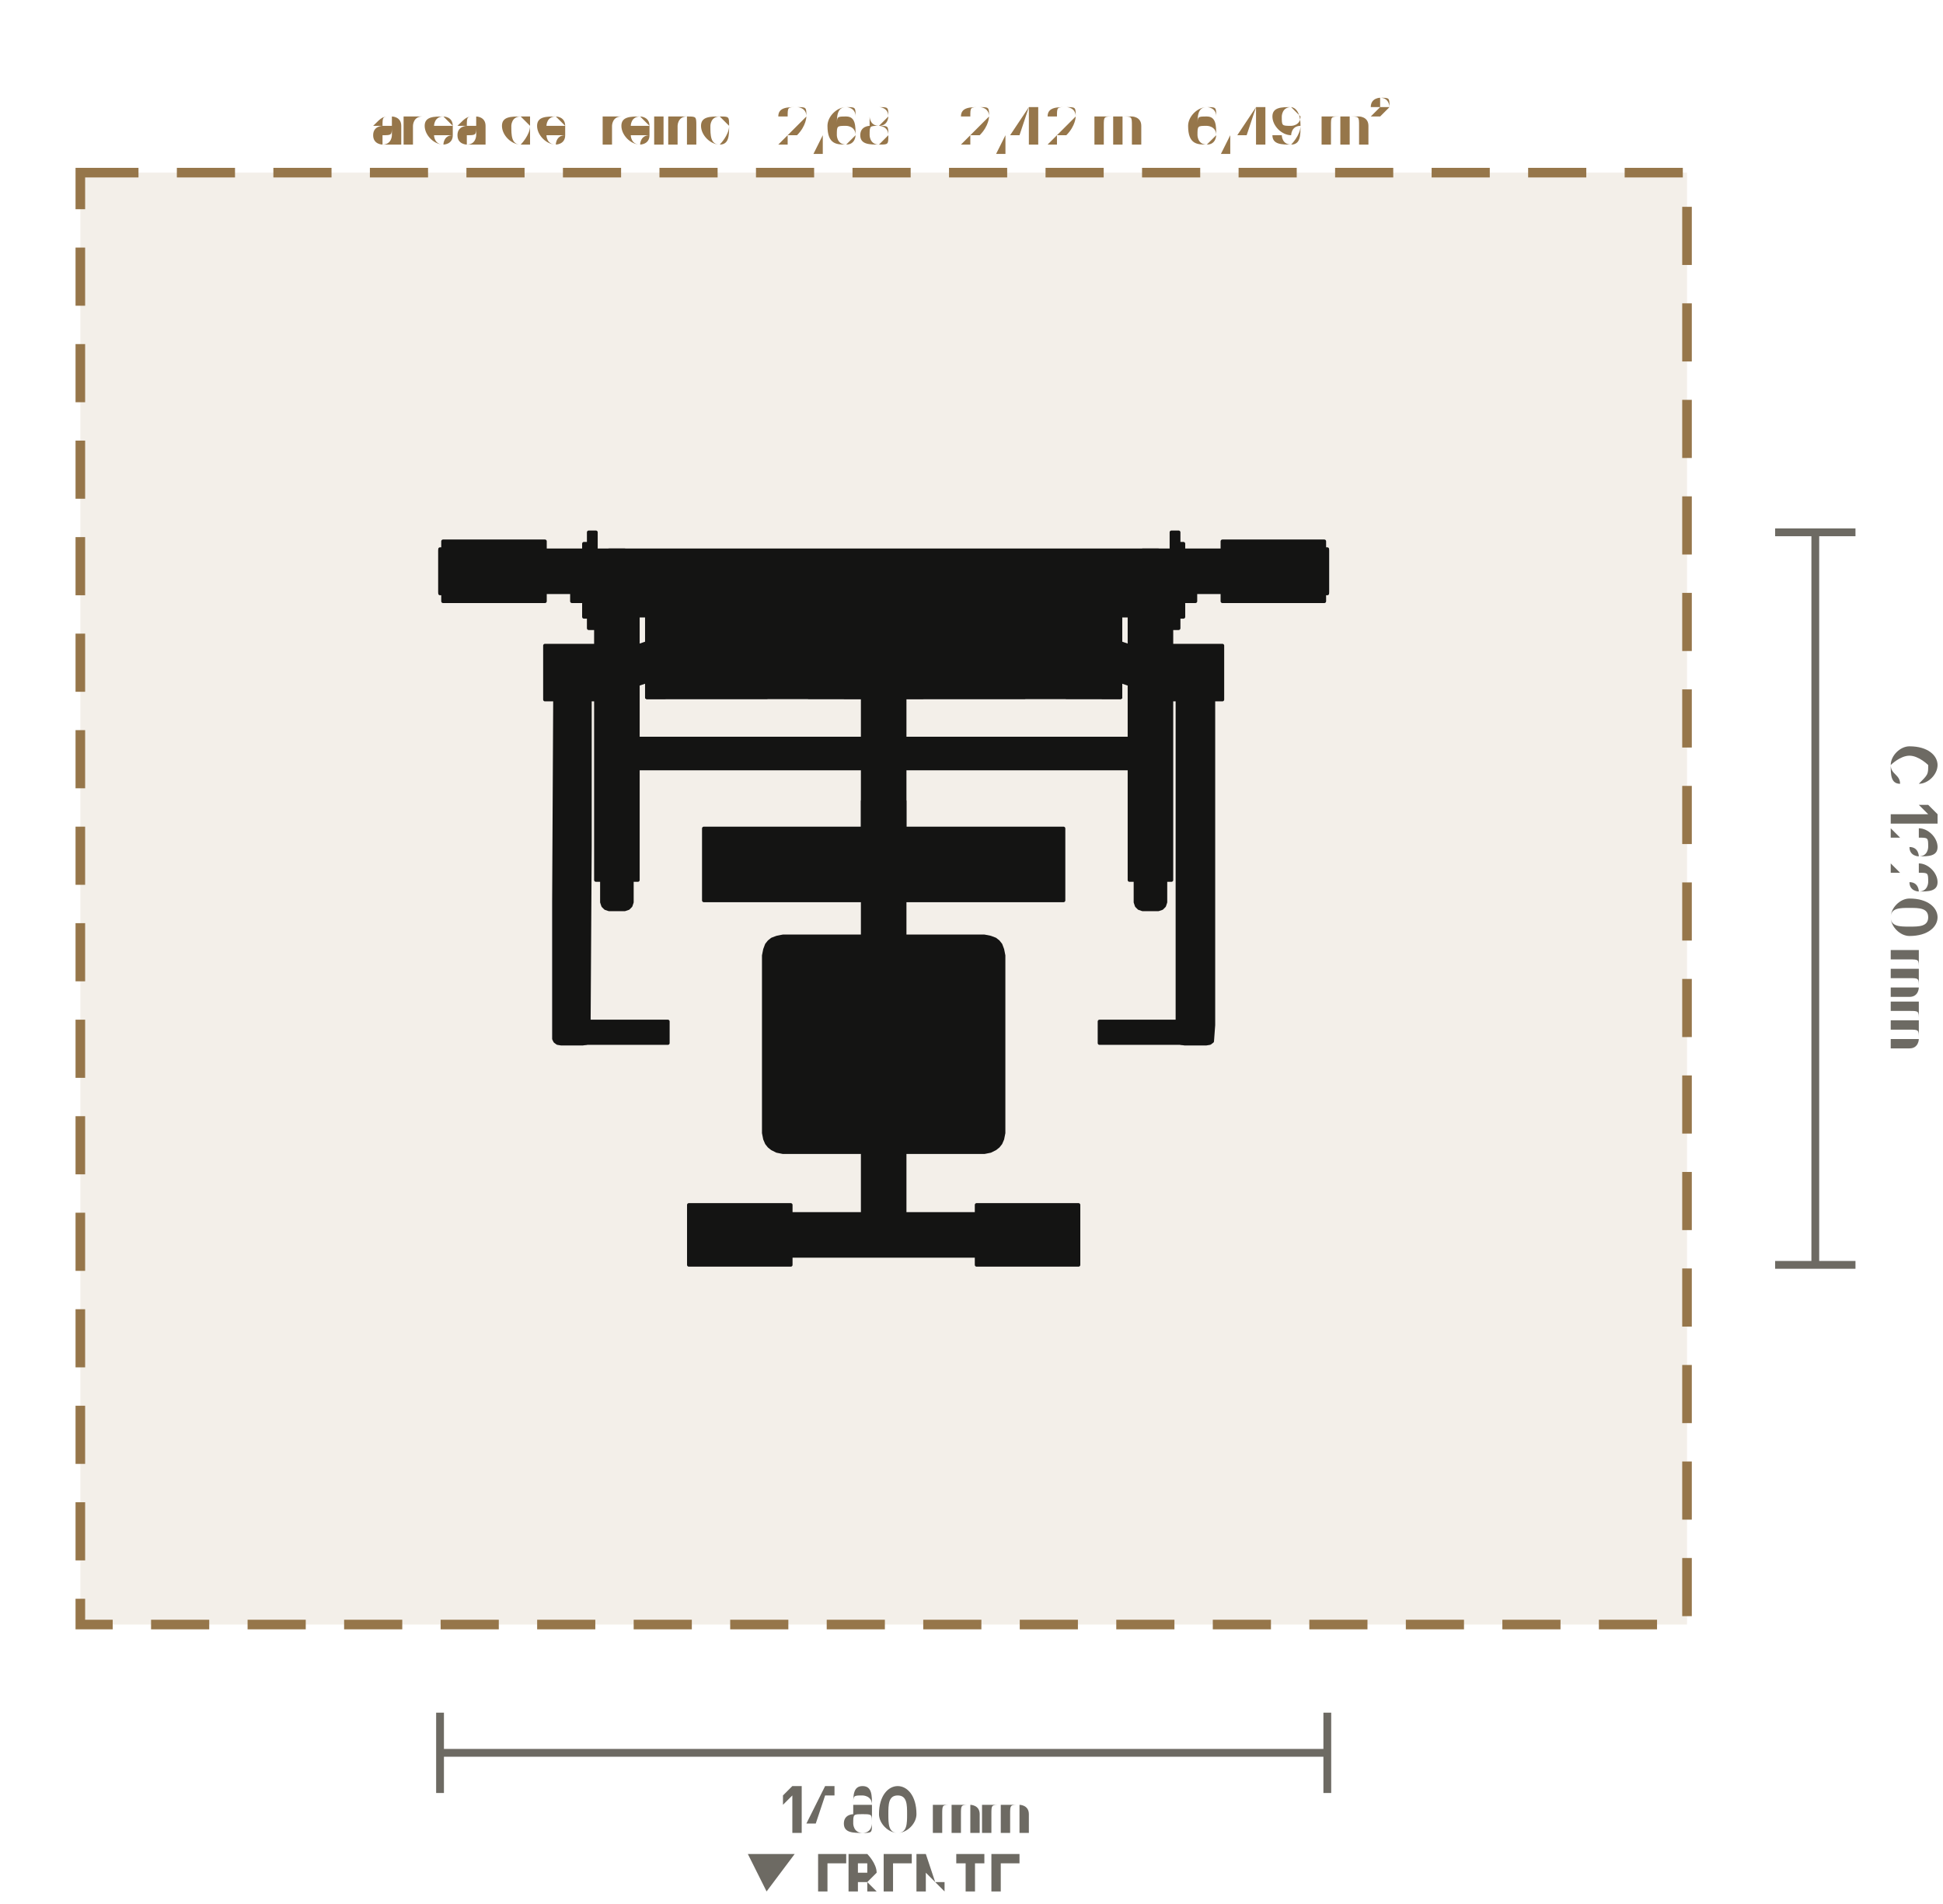
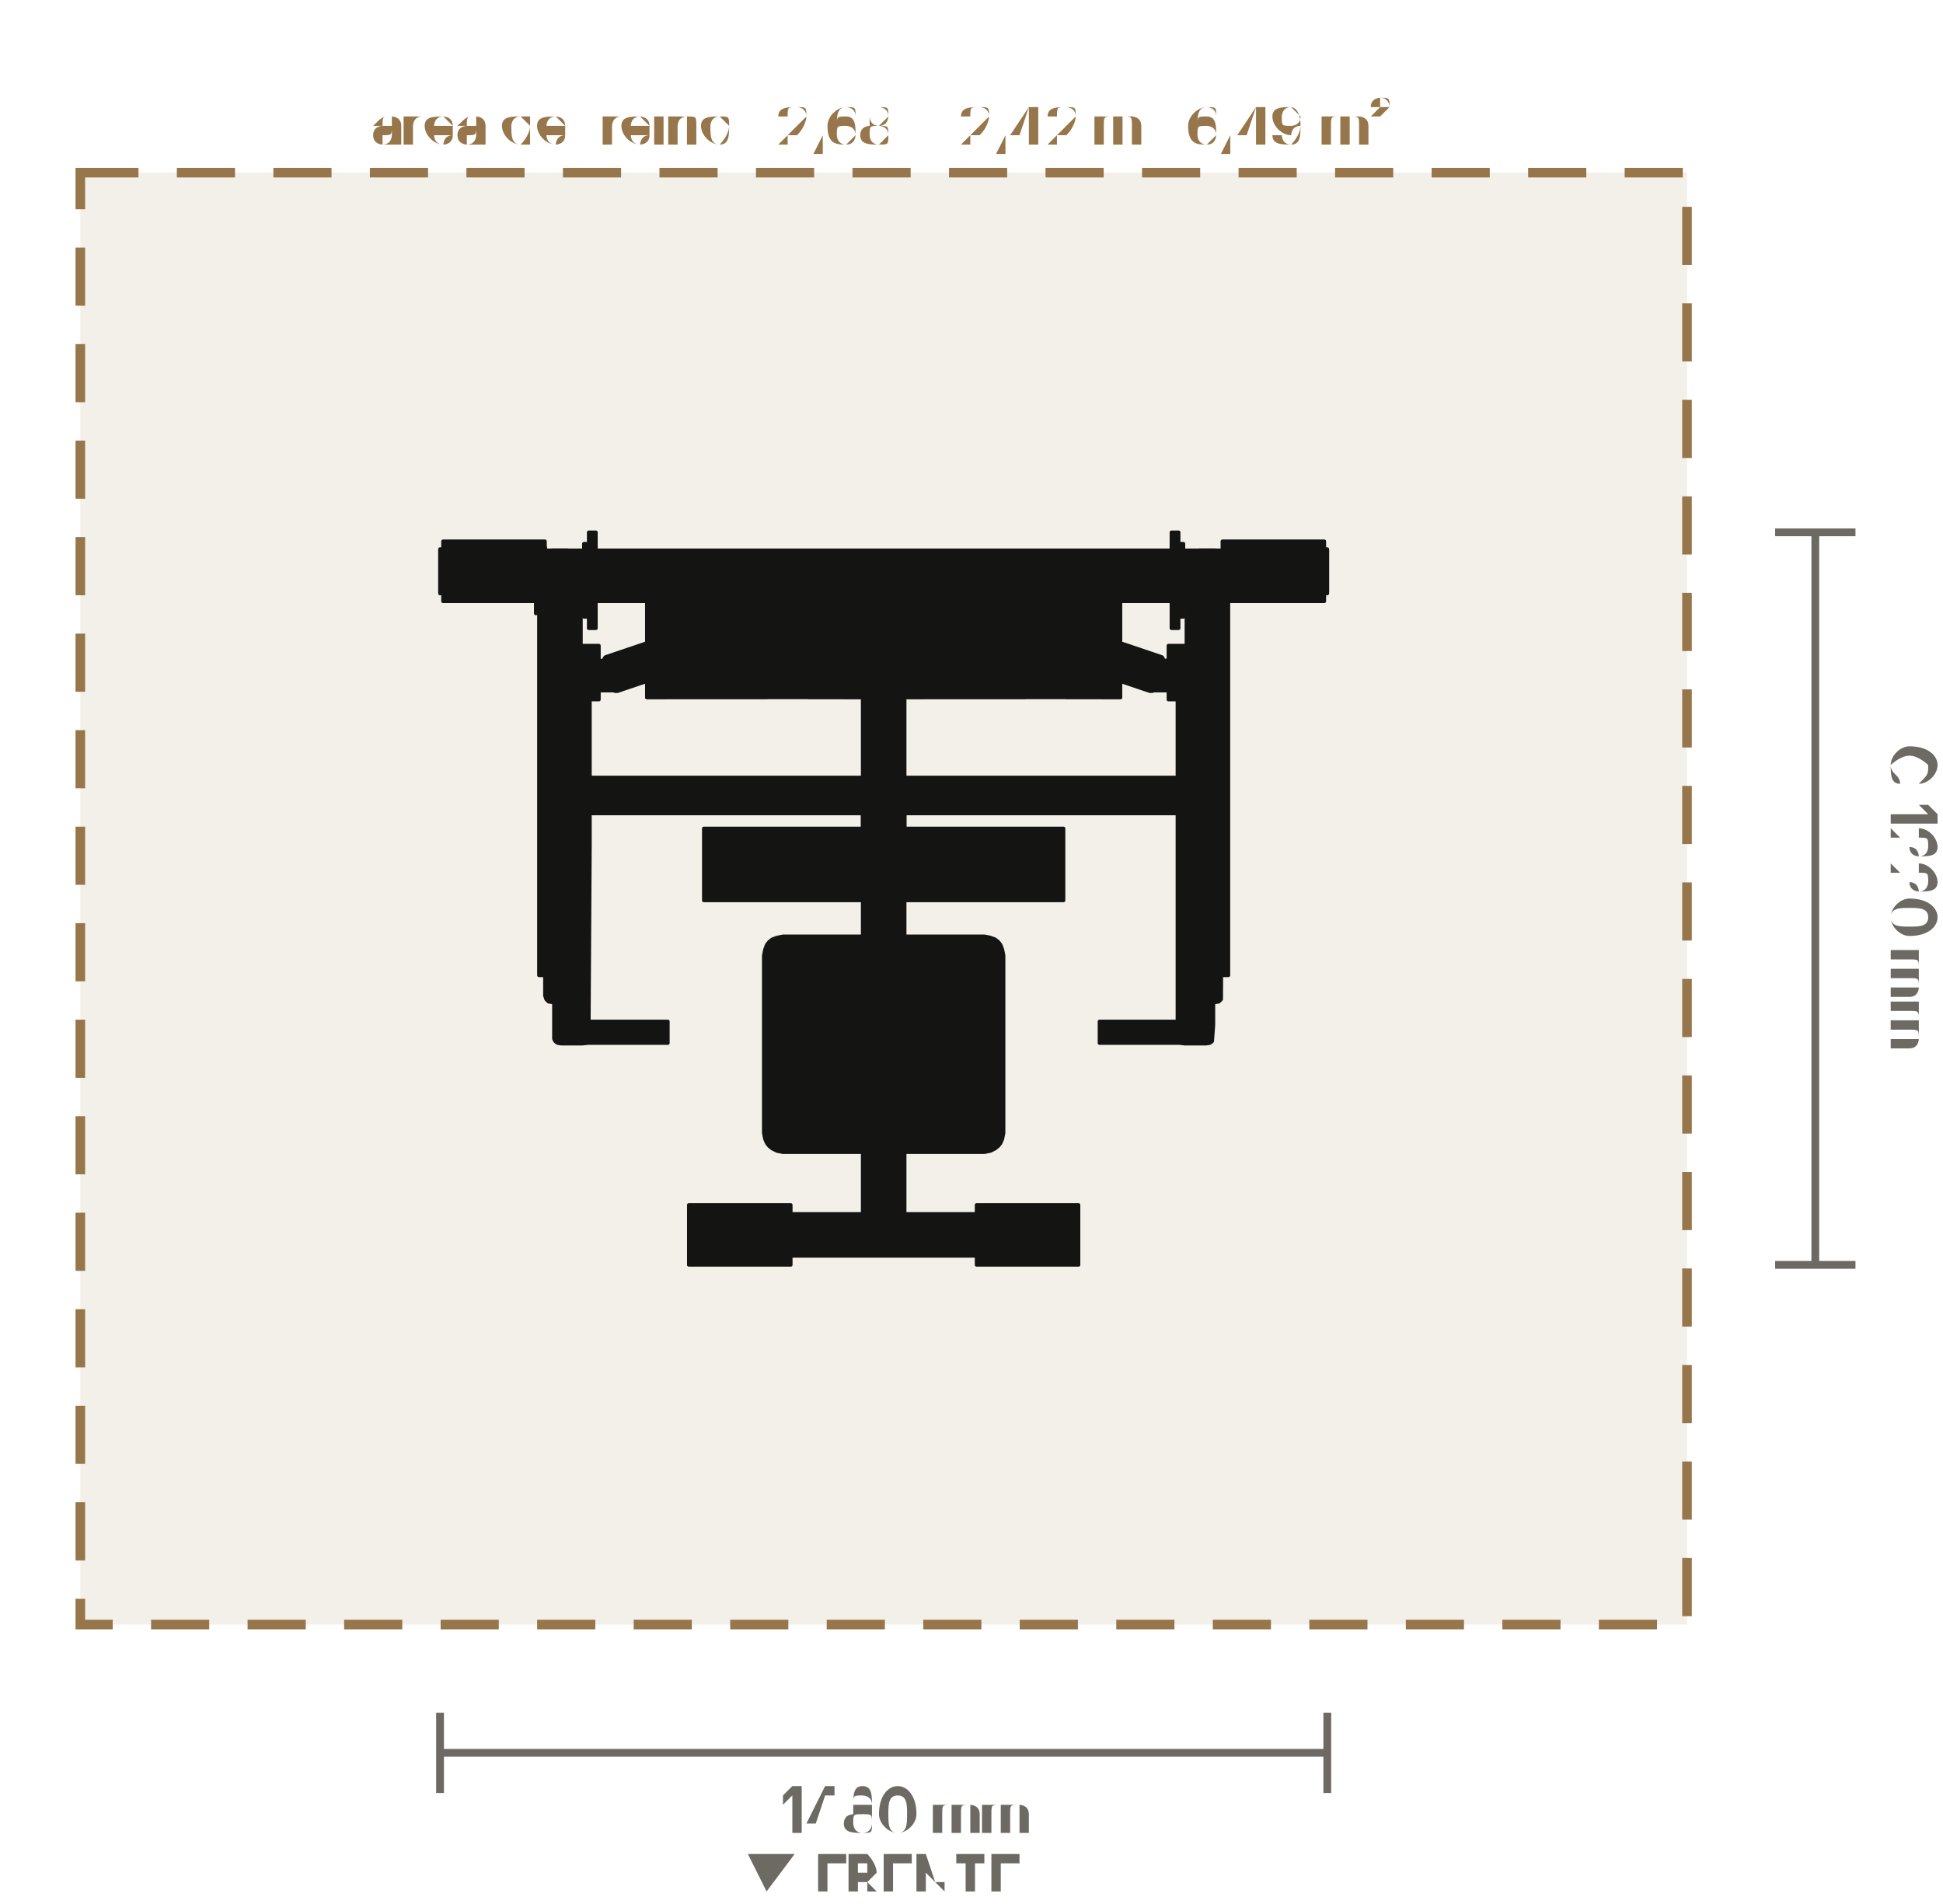
<svg xmlns="http://www.w3.org/2000/svg" viewBox="-1.474 -1.499 3.241 3.175" role="img" aria-label="Planta do Puxada Frontal Iso-Lateral (LD-B029): 1480 × 1222 mm, com 60 cm de área de treino em volta" data-equipment="LD-B029" data-unit="m">
  <rect class="eq-zone" x="-1.34" y="-1.211" width="2.68" height="2.422" style="fill:#96764a;fill-opacity:.12;stroke:#96764a;stroke-width:0.016;stroke-dasharray:0.097 0.064" />
  <text class="eq-zone-label" x="0" y="-1.259" style="font-family:Barlow,Inter,Arial,sans-serif;font-size:0.092px;fill:#96764a;text-anchor:middle">área de treino · 2,68 × 2,42 m · 6,49 m²</text>
  <g class="eq-parts">
    <polygon class="eq-part" points="-0.74,-0.581 0.74,-0.581 0.74,-0.511 -0.74,-0.511" style="fill:#141413;stroke:#141413;stroke-width:0.006;stroke-linejoin:round" />
    <polygon class="eq-part" points="-0.035,-0.546 0.035,-0.546 0.035,0.561 -0.035,0.561" style="fill:#141413;stroke:#141413;stroke-width:0.006;stroke-linejoin:round" />
    <polygon class="eq-part" points="-0.3,0.526 0.3,0.526 0.3,0.596 -0.3,0.596" style="fill:#141413;stroke:#141413;stroke-width:0.006;stroke-linejoin:round" />
    <polygon class="eq-part" points="-0.735,-0.596 -0.565,-0.596 -0.565,-0.496 -0.735,-0.496" style="fill:#141413;stroke:#141413;stroke-width:0.006;stroke-linejoin:round" />
    <polygon class="eq-part" points="-0.716,-0.546 -0.716,-0.549 -0.715,-0.551 -0.713,-0.554 -0.711,-0.555 -0.708,-0.556 -0.705,-0.557 -0.702,-0.556 -0.7,-0.555 -0.697,-0.554 -0.696,-0.551 -0.694,-0.549 -0.694,-0.546 -0.694,-0.543 -0.696,-0.54 -0.697,-0.538 -0.7,-0.536 -0.702,-0.535 -0.705,-0.535 -0.708,-0.535 -0.711,-0.536 -0.713,-0.538 -0.715,-0.54 -0.716,-0.543" style="fill:#141413;stroke:#141413;stroke-width:0.006;stroke-linejoin:round" />
    <polygon class="eq-part" points="-0.606,-0.546 -0.606,-0.549 -0.605,-0.551 -0.603,-0.554 -0.601,-0.555 -0.598,-0.556 -0.595,-0.557 -0.592,-0.556 -0.59,-0.555 -0.587,-0.554 -0.586,-0.551 -0.584,-0.549 -0.584,-0.546 -0.584,-0.543 -0.586,-0.54 -0.587,-0.538 -0.59,-0.536 -0.592,-0.535 -0.595,-0.535 -0.598,-0.535 -0.601,-0.536 -0.603,-0.538 -0.605,-0.54 -0.606,-0.543" style="fill:#141413;stroke:#141413;stroke-width:0.006;stroke-linejoin:round" />
    <polygon class="eq-part" points="-0.325,0.511 -0.155,0.511 -0.155,0.611 -0.325,0.611" style="fill:#141413;stroke:#141413;stroke-width:0.006;stroke-linejoin:round" />
    <polygon class="eq-part" points="-0.306,0.561 -0.306,0.558 -0.304,0.555 -0.303,0.553 -0.3,0.551 -0.298,0.55 -0.295,0.55 -0.292,0.55 -0.289,0.551 -0.287,0.553 -0.285,0.555 -0.284,0.558 -0.284,0.561 -0.284,0.564 -0.285,0.566 -0.287,0.569 -0.289,0.57 -0.292,0.571 -0.295,0.572 -0.298,0.571 -0.3,0.57 -0.303,0.569 -0.304,0.566 -0.306,0.564" style="fill:#141413;stroke:#141413;stroke-width:0.006;stroke-linejoin:round" />
    <polygon class="eq-part" points="-0.196,0.561 -0.196,0.558 -0.195,0.555 -0.193,0.553 -0.191,0.551 -0.188,0.55 -0.185,0.55 -0.182,0.55 -0.179,0.551 -0.177,0.553 -0.175,0.555 -0.174,0.558 -0.174,0.561 -0.174,0.564 -0.175,0.566 -0.177,0.569 -0.179,0.57 -0.182,0.571 -0.185,0.572 -0.188,0.571 -0.191,0.57 -0.193,0.569 -0.195,0.566 -0.196,0.564" style="fill:#141413;stroke:#141413;stroke-width:0.006;stroke-linejoin:round" />
    <polygon class="eq-part" points="-0.74,-0.583 -0.728,-0.583 -0.728,-0.509 -0.74,-0.509" style="fill:#141413;stroke:#141413;stroke-width:0.006;stroke-linejoin:round" />
    <polygon class="eq-part" points="-0.3,0.524 -0.288,0.524 -0.288,0.598 -0.3,0.598" style="fill:#141413;stroke:#141413;stroke-width:0.006;stroke-linejoin:round" />
    <polygon class="eq-part" points="0.565,-0.596 0.735,-0.596 0.735,-0.496 0.565,-0.496" style="fill:#141413;stroke:#141413;stroke-width:0.006;stroke-linejoin:round" />
    <polygon class="eq-part" points="0.584,-0.546 0.584,-0.549 0.586,-0.551 0.587,-0.554 0.59,-0.555 0.592,-0.556 0.595,-0.557 0.598,-0.556 0.601,-0.555 0.603,-0.554 0.605,-0.551 0.606,-0.549 0.606,-0.546 0.606,-0.543 0.605,-0.54 0.603,-0.538 0.601,-0.536 0.598,-0.535 0.595,-0.535 0.592,-0.535 0.59,-0.536 0.587,-0.538 0.586,-0.54 0.584,-0.543" style="fill:#141413;stroke:#141413;stroke-width:0.006;stroke-linejoin:round" />
    <polygon class="eq-part" points="0.694,-0.546 0.694,-0.549 0.696,-0.551 0.697,-0.554 0.7,-0.555 0.702,-0.556 0.705,-0.557 0.708,-0.556 0.711,-0.555 0.713,-0.554 0.715,-0.551 0.716,-0.549 0.716,-0.546 0.716,-0.543 0.715,-0.54 0.713,-0.538 0.711,-0.536 0.708,-0.535 0.705,-0.535 0.702,-0.535 0.7,-0.536 0.697,-0.538 0.696,-0.54 0.694,-0.543" style="fill:#141413;stroke:#141413;stroke-width:0.006;stroke-linejoin:round" />
    <polygon class="eq-part" points="0.155,0.511 0.325,0.511 0.325,0.611 0.155,0.611" style="fill:#141413;stroke:#141413;stroke-width:0.006;stroke-linejoin:round" />
    <polygon class="eq-part" points="0.174,0.561 0.174,0.558 0.175,0.555 0.177,0.553 0.179,0.551 0.182,0.55 0.185,0.55 0.188,0.55 0.191,0.551 0.193,0.553 0.195,0.555 0.196,0.558 0.196,0.561 0.196,0.564 0.195,0.566 0.193,0.569 0.191,0.57 0.188,0.571 0.185,0.572 0.182,0.571 0.179,0.57 0.177,0.569 0.175,0.566 0.174,0.564" style="fill:#141413;stroke:#141413;stroke-width:0.006;stroke-linejoin:round" />
    <polygon class="eq-part" points="0.284,0.561 0.284,0.558 0.285,0.555 0.287,0.553 0.289,0.551 0.292,0.55 0.295,0.55 0.298,0.55 0.3,0.551 0.303,0.553 0.304,0.555 0.306,0.558 0.306,0.561 0.306,0.564 0.304,0.566 0.303,0.569 0.3,0.57 0.298,0.571 0.295,0.572 0.292,0.571 0.289,0.57 0.287,0.569 0.285,0.566 0.284,0.564" style="fill:#141413;stroke:#141413;stroke-width:0.006;stroke-linejoin:round" />
    <polygon class="eq-part" points="0.728,-0.583 0.74,-0.583 0.74,-0.509 0.728,-0.509" style="fill:#141413;stroke:#141413;stroke-width:0.006;stroke-linejoin:round" />
    <polygon class="eq-part" points="0.288,0.524 0.3,0.524 0.3,0.598 0.288,0.598" style="fill:#141413;stroke:#141413;stroke-width:0.006;stroke-linejoin:round" />
    <polygon class="eq-part" points="-0.395,-0.576 -0.365,-0.576 -0.365,-0.336 -0.395,-0.336" style="fill:#141413;stroke:#141413;stroke-width:0.006;stroke-linejoin:round" />
    <polygon class="eq-part" points="-0.065,-0.576 -0.035,-0.576 -0.035,-0.336 -0.065,-0.336" style="fill:#141413;stroke:#141413;stroke-width:0.006;stroke-linejoin:round" />
    <polygon class="eq-part" points="-0.395,-0.576 -0.035,-0.576 -0.035,-0.336 -0.395,-0.336" style="fill:#141413;stroke:#141413;stroke-width:0.006;stroke-linejoin:round" />
    <polygon class="eq-part" points="-0.395,-0.576 -0.035,-0.576 -0.035,-0.336 -0.395,-0.336" style="fill:#141413;stroke:#141413;stroke-width:0.006;stroke-linejoin:round" />
    <polygon class="eq-part" points="-0.395,-0.348 -0.195,-0.348 -0.195,-0.336 -0.395,-0.336" style="fill:#141413;stroke:#141413;stroke-width:0.006;stroke-linejoin:round" />
    <polygon class="eq-part" points="-0.125,-0.348 -0.035,-0.348 -0.035,-0.336 -0.125,-0.336" style="fill:#141413;stroke:#141413;stroke-width:0.006;stroke-linejoin:round" />
    <polygon class="eq-part" points="-0.305,-0.456 -0.305,-0.458 -0.304,-0.461 -0.302,-0.463 -0.3,-0.465 -0.298,-0.466 -0.295,-0.466 -0.292,-0.466 -0.29,-0.465 -0.288,-0.463 -0.286,-0.461 -0.285,-0.458 -0.285,-0.456 -0.285,-0.453 -0.286,-0.451 -0.288,-0.449 -0.29,-0.447 -0.292,-0.446 -0.295,-0.446 -0.298,-0.446 -0.3,-0.447 -0.302,-0.449 -0.304,-0.451 -0.305,-0.453" style="fill:#141413;stroke:#141413;stroke-width:0.006;stroke-linejoin:round" />
    <polygon class="eq-part" points="-0.145,-0.456 -0.145,-0.458 -0.144,-0.461 -0.142,-0.463 -0.14,-0.465 -0.138,-0.466 -0.135,-0.466 -0.132,-0.466 -0.13,-0.465 -0.128,-0.463 -0.126,-0.461 -0.125,-0.458 -0.125,-0.456 -0.125,-0.453 -0.126,-0.451 -0.128,-0.449 -0.13,-0.447 -0.132,-0.446 -0.135,-0.446 -0.138,-0.446 -0.14,-0.447 -0.142,-0.449 -0.144,-0.451 -0.145,-0.453" style="fill:#141413;stroke:#141413;stroke-width:0.006;stroke-linejoin:round" />
    <polygon class="eq-part" points="-0.345,-0.536 -0.085,-0.536 -0.085,-0.376 -0.345,-0.376" style="fill:#141413;stroke:#141413;stroke-width:0.006;stroke-linejoin:round" />
    <polygon class="eq-part" points="-0.345,-0.536 -0.085,-0.536 -0.085,-0.376 -0.345,-0.376" style="fill:#141413;stroke:#141413;stroke-width:0.006;stroke-linejoin:round" />
    <polygon class="eq-part" points="-0.219,-0.456 -0.219,-0.457 -0.218,-0.458 -0.218,-0.459 -0.217,-0.459 -0.216,-0.46 -0.215,-0.46 -0.214,-0.46 -0.213,-0.459 -0.212,-0.459 -0.211,-0.458 -0.211,-0.457 -0.211,-0.456 -0.211,-0.455 -0.211,-0.454 -0.212,-0.453 -0.213,-0.452 -0.214,-0.452 -0.215,-0.452 -0.216,-0.452 -0.217,-0.452 -0.218,-0.453 -0.218,-0.454 -0.219,-0.455" style="fill:#141413;stroke:#141413;stroke-width:0.006;stroke-linejoin:round" />
    <polygon class="eq-part" points="-0.335,-0.521 -0.095,-0.521 -0.095,-0.391 -0.335,-0.391" style="fill:#141413;stroke:#141413;stroke-width:0.006;stroke-linejoin:round" />
    <polygon class="eq-part" points="-0.335,-0.521 -0.095,-0.521 -0.095,-0.391 -0.335,-0.391" style="fill:#141413;stroke:#141413;stroke-width:0.006;stroke-linejoin:round" />
    <polygon class="eq-part" points="-0.335,-0.521 -0.095,-0.521 -0.095,-0.391 -0.335,-0.391" style="fill:#141413;stroke:#141413;stroke-width:0.006;stroke-linejoin:round" />
    <polygon class="eq-part" points="-0.335,-0.521 -0.095,-0.521 -0.095,-0.391 -0.335,-0.391" style="fill:#141413;stroke:#141413;stroke-width:0.006;stroke-linejoin:round" />
    <polygon class="eq-part" points="-0.335,-0.521 -0.095,-0.521 -0.095,-0.391 -0.335,-0.391" style="fill:#141413;stroke:#141413;stroke-width:0.006;stroke-linejoin:round" />
    <polygon class="eq-part" points="-0.335,-0.521 -0.095,-0.521 -0.095,-0.391 -0.335,-0.391" style="fill:#141413;stroke:#141413;stroke-width:0.006;stroke-linejoin:round" />
    <polygon class="eq-part" points="-0.335,-0.521 -0.095,-0.521 -0.095,-0.391 -0.335,-0.391" style="fill:#141413;stroke:#141413;stroke-width:0.006;stroke-linejoin:round" />
    <polygon class="eq-part" points="-0.335,-0.521 -0.095,-0.521 -0.095,-0.391 -0.335,-0.391" style="fill:#141413;stroke:#141413;stroke-width:0.006;stroke-linejoin:round" />
    <polygon class="eq-part" points="-0.335,-0.521 -0.095,-0.521 -0.095,-0.391 -0.335,-0.391" style="fill:#141413;stroke:#141413;stroke-width:0.006;stroke-linejoin:round" />
    <polygon class="eq-part" points="-0.221,-0.456 -0.221,-0.457 -0.22,-0.459 -0.219,-0.46 -0.218,-0.461 -0.217,-0.462 -0.215,-0.462 -0.213,-0.462 -0.212,-0.461 -0.211,-0.46 -0.21,-0.459 -0.209,-0.457 -0.209,-0.456 -0.209,-0.454 -0.21,-0.453 -0.211,-0.452 -0.212,-0.451 -0.213,-0.45 -0.215,-0.45 -0.217,-0.45 -0.218,-0.451 -0.219,-0.452 -0.22,-0.453 -0.221,-0.454" style="fill:#141413;stroke:#141413;stroke-width:0.006;stroke-linejoin:round" />
    <polygon class="eq-part" points="-0.221,-0.411 -0.209,-0.411 -0.209,-0.341 -0.221,-0.341" style="fill:#141413;stroke:#141413;stroke-width:0.006;stroke-linejoin:round" />
    <polygon class="eq-part" points="-0.365,-0.576 -0.065,-0.576 -0.065,-0.564 -0.365,-0.564" style="fill:#141413;stroke:#141413;stroke-width:0.006;stroke-linejoin:round" />
    <polygon class="eq-part" points="0.035,-0.576 0.065,-0.576 0.065,-0.336 0.035,-0.336" style="fill:#141413;stroke:#141413;stroke-width:0.006;stroke-linejoin:round" />
    <polygon class="eq-part" points="0.365,-0.576 0.395,-0.576 0.395,-0.336 0.365,-0.336" style="fill:#141413;stroke:#141413;stroke-width:0.006;stroke-linejoin:round" />
    <polygon class="eq-part" points="0.035,-0.576 0.395,-0.576 0.395,-0.336 0.035,-0.336" style="fill:#141413;stroke:#141413;stroke-width:0.006;stroke-linejoin:round" />
    <polygon class="eq-part" points="0.035,-0.576 0.395,-0.576 0.395,-0.336 0.035,-0.336" style="fill:#141413;stroke:#141413;stroke-width:0.006;stroke-linejoin:round" />
    <polygon class="eq-part" points="0.035,-0.348 0.235,-0.348 0.235,-0.336 0.035,-0.336" style="fill:#141413;stroke:#141413;stroke-width:0.006;stroke-linejoin:round" />
    <polygon class="eq-part" points="0.305,-0.348 0.395,-0.348 0.395,-0.336 0.305,-0.336" style="fill:#141413;stroke:#141413;stroke-width:0.006;stroke-linejoin:round" />
    <polygon class="eq-part" points="0.125,-0.456 0.125,-0.458 0.126,-0.461 0.128,-0.463 0.13,-0.465 0.132,-0.466 0.135,-0.466 0.138,-0.466 0.14,-0.465 0.142,-0.463 0.144,-0.461 0.145,-0.458 0.145,-0.456 0.145,-0.453 0.144,-0.451 0.142,-0.449 0.14,-0.447 0.138,-0.446 0.135,-0.446 0.132,-0.446 0.13,-0.447 0.128,-0.449 0.126,-0.451 0.125,-0.453" style="fill:#141413;stroke:#141413;stroke-width:0.006;stroke-linejoin:round" />
    <polygon class="eq-part" points="0.285,-0.456 0.285,-0.458 0.286,-0.461 0.288,-0.463 0.29,-0.465 0.292,-0.466 0.295,-0.466 0.298,-0.466 0.3,-0.465 0.302,-0.463 0.304,-0.461 0.305,-0.458 0.305,-0.456 0.305,-0.453 0.304,-0.451 0.302,-0.449 0.3,-0.447 0.298,-0.446 0.295,-0.446 0.292,-0.446 0.29,-0.447 0.288,-0.449 0.286,-0.451 0.285,-0.453" style="fill:#141413;stroke:#141413;stroke-width:0.006;stroke-linejoin:round" />
    <polygon class="eq-part" points="0.085,-0.536 0.345,-0.536 0.345,-0.376 0.085,-0.376" style="fill:#141413;stroke:#141413;stroke-width:0.006;stroke-linejoin:round" />
    <polygon class="eq-part" points="0.085,-0.536 0.345,-0.536 0.345,-0.376 0.085,-0.376" style="fill:#141413;stroke:#141413;stroke-width:0.006;stroke-linejoin:round" />
    <polygon class="eq-part" points="0.211,-0.456 0.211,-0.457 0.211,-0.458 0.212,-0.459 0.213,-0.459 0.214,-0.46 0.215,-0.46 0.216,-0.46 0.217,-0.459 0.218,-0.459 0.218,-0.458 0.219,-0.457 0.219,-0.456 0.219,-0.455 0.218,-0.454 0.218,-0.453 0.217,-0.452 0.216,-0.452 0.215,-0.452 0.214,-0.452 0.213,-0.452 0.212,-0.453 0.211,-0.454 0.211,-0.455" style="fill:#141413;stroke:#141413;stroke-width:0.006;stroke-linejoin:round" />
    <polygon class="eq-part" points="0.095,-0.521 0.335,-0.521 0.335,-0.391 0.095,-0.391" style="fill:#141413;stroke:#141413;stroke-width:0.006;stroke-linejoin:round" />
    <polygon class="eq-part" points="0.095,-0.521 0.335,-0.521 0.335,-0.391 0.095,-0.391" style="fill:#141413;stroke:#141413;stroke-width:0.006;stroke-linejoin:round" />
    <polygon class="eq-part" points="0.095,-0.521 0.335,-0.521 0.335,-0.391 0.095,-0.391" style="fill:#141413;stroke:#141413;stroke-width:0.006;stroke-linejoin:round" />
    <polygon class="eq-part" points="0.095,-0.521 0.335,-0.521 0.335,-0.391 0.095,-0.391" style="fill:#141413;stroke:#141413;stroke-width:0.006;stroke-linejoin:round" />
    <polygon class="eq-part" points="0.095,-0.521 0.335,-0.521 0.335,-0.391 0.095,-0.391" style="fill:#141413;stroke:#141413;stroke-width:0.006;stroke-linejoin:round" />
    <polygon class="eq-part" points="0.095,-0.521 0.335,-0.521 0.335,-0.391 0.095,-0.391" style="fill:#141413;stroke:#141413;stroke-width:0.006;stroke-linejoin:round" />
    <polygon class="eq-part" points="0.095,-0.521 0.335,-0.521 0.335,-0.391 0.095,-0.391" style="fill:#141413;stroke:#141413;stroke-width:0.006;stroke-linejoin:round" />
    <polygon class="eq-part" points="0.095,-0.521 0.335,-0.521 0.335,-0.391 0.095,-0.391" style="fill:#141413;stroke:#141413;stroke-width:0.006;stroke-linejoin:round" />
    <polygon class="eq-part" points="0.095,-0.521 0.335,-0.521 0.335,-0.391 0.095,-0.391" style="fill:#141413;stroke:#141413;stroke-width:0.006;stroke-linejoin:round" />
    <polygon class="eq-part" points="0.209,-0.456 0.209,-0.457 0.21,-0.459 0.211,-0.46 0.212,-0.461 0.213,-0.462 0.215,-0.462 0.217,-0.462 0.218,-0.461 0.219,-0.46 0.22,-0.459 0.221,-0.457 0.221,-0.456 0.221,-0.454 0.22,-0.453 0.219,-0.452 0.218,-0.451 0.217,-0.45 0.215,-0.45 0.213,-0.45 0.212,-0.451 0.211,-0.452 0.21,-0.453 0.209,-0.454" style="fill:#141413;stroke:#141413;stroke-width:0.006;stroke-linejoin:round" />
    <polygon class="eq-part" points="0.209,-0.411 0.221,-0.411 0.221,-0.341 0.209,-0.341" style="fill:#141413;stroke:#141413;stroke-width:0.006;stroke-linejoin:round" />
    <polygon class="eq-part" points="0.065,-0.576 0.365,-0.576 0.365,-0.564 0.065,-0.564" style="fill:#141413;stroke:#141413;stroke-width:0.006;stroke-linejoin:round" />
    <polygon class="eq-part" points="-0.035,0.22 -0.035,0.217 -0.033,0.214 -0.032,0.211 -0.029,0.209 -0.026,0.208 -0.023,0.208 0.023,0.208 0.026,0.208 0.029,0.209 0.032,0.211 0.033,0.214 0.035,0.217 0.035,0.22 0.035,0.266 0.035,0.269 0.033,0.272 0.032,0.274 0.029,0.276 0.026,0.277 0.023,0.278 -0.023,0.278 -0.026,0.277 -0.029,0.276 -0.032,0.274 -0.033,0.272 -0.035,0.269 -0.035,0.266" style="fill:#141413;stroke:#141413;stroke-width:0.006;stroke-linejoin:round" />
    <polygon class="eq-part" points="-0.047,0.265 -0.047,0.22 -0.035,0.22 -0.035,0.265" style="fill:#141413;stroke:#141413;stroke-width:0.006;stroke-linejoin:round" />
    <polygon class="eq-part" points="-0.117,0.243 -0.117,0.241 -0.117,0.239 -0.117,0.238 -0.116,0.237 -0.116,0.236 -0.115,0.236 -0.035,0.236 -0.034,0.236 -0.034,0.237 -0.033,0.238 -0.033,0.239 -0.033,0.241 -0.033,0.243 -0.033,0.245 -0.033,0.246 -0.033,0.248 -0.034,0.249 -0.034,0.25 -0.035,0.25 -0.115,0.25 -0.116,0.25 -0.116,0.249 -0.117,0.248 -0.117,0.246 -0.117,0.245" style="fill:#141413;stroke:#141413;stroke-width:0.006;stroke-linejoin:round" />
    <polygon class="eq-part" points="-0.2,0.391 -0.2,0.095 -0.198,0.085 -0.195,0.077 -0.191,0.072 -0.186,0.068 -0.178,0.065 -0.168,0.063 0.168,0.063 0.178,0.065 0.186,0.068 0.191,0.072 0.195,0.077 0.198,0.085 0.2,0.095 0.2,0.391 0.198,0.401 0.195,0.408 0.191,0.413 0.186,0.417 0.178,0.421 0.168,0.423 -0.168,0.423 -0.178,0.421 -0.186,0.417 -0.191,0.413 -0.195,0.408 -0.198,0.401" style="fill:#141413;stroke:#141413;stroke-width:0.006;stroke-linejoin:round" />
    <polygon class="eq-part" points="-0.035,-0.1 -0.035,-0.114 -0.035,-0.163 -0.033,-0.166 -0.032,-0.169 -0.029,-0.17 -0.026,-0.172 -0.023,-0.172 0.023,-0.172 0.026,-0.172 0.029,-0.17 0.032,-0.169 0.033,-0.166 0.035,-0.163 0.035,-0.16 0.035,-0.114 0.035,-0.1 0.035,-0.051 0.033,-0.048 0.032,-0.046 0.029,-0.044 0.026,-0.043 0.023,-0.042 -0.023,-0.042 -0.026,-0.043 -0.029,-0.044 -0.032,-0.046 -0.033,-0.048 -0.035,-0.051 -0.035,-0.054" style="fill:#141413;stroke:#141413;stroke-width:0.006;stroke-linejoin:round" />
    <polygon class="eq-part" points="-0.3,-0.117 0.3,-0.117 0.3,0.003 -0.3,0.003" style="fill:#141413;stroke:#141413;stroke-width:0.006;stroke-linejoin:round" />
    <polygon class="eq-part" points="-0.565,-0.422 -0.475,-0.422 -0.475,-0.332 -0.565,-0.332" style="fill:#141413;stroke:#141413;stroke-width:0.006;stroke-linejoin:round" />
    <polygon class="eq-part" points="-0.55,0.211 -0.55,0.006 -0.548,-0.381 -0.544,-0.381 -0.538,-0.381 -0.502,-0.381 -0.496,-0.381 -0.492,-0.381 -0.49,-0.38 -0.49,-0.375 -0.49,-0.087 -0.492,0.238 -0.496,0.241 -0.502,0.242 -0.538,0.242 -0.544,0.241 -0.548,0.238 -0.55,0.234" style="fill:#141413;stroke:#141413;stroke-width:0.006;stroke-linejoin:round" />
    <polygon class="eq-part" points="-0.52,0.205 -0.36,0.205 -0.36,0.241 -0.52,0.241" style="fill:#141413;stroke:#141413;stroke-width:0.006;stroke-linejoin:round" />
    <polygon class="eq-part" points="0.475,-0.422 0.565,-0.422 0.565,-0.332 0.475,-0.332" style="fill:#141413;stroke:#141413;stroke-width:0.006;stroke-linejoin:round" />
    <polygon class="eq-part" points="0.49,-0.087 0.49,-0.375 0.492,-0.381 0.496,-0.381 0.502,-0.381 0.538,-0.381 0.544,-0.381 0.548,-0.381 0.55,-0.38 0.55,0.006 0.55,0.211 0.548,0.238 0.544,0.241 0.538,0.242 0.502,0.242 0.496,0.241 0.492,0.238 0.49,0.234" style="fill:#141413;stroke:#141413;stroke-width:0.006;stroke-linejoin:round" />
    <polygon class="eq-part" points="0.36,0.205 0.52,0.205 0.52,0.241 0.36,0.241" style="fill:#141413;stroke:#141413;stroke-width:0.006;stroke-linejoin:round" />
-     <polygon class="eq-part" points="-0.47,-0.569 -0.468,-0.575 -0.464,-0.579 -0.458,-0.581 -0.432,-0.581 -0.426,-0.579 -0.422,-0.575 -0.42,-0.569 -0.42,-0.464 -0.422,-0.458 -0.426,-0.454 -0.432,-0.452 -0.458,-0.452 -0.464,-0.454 -0.468,-0.458 -0.47,-0.464" style="fill:#141413;stroke:#141413;stroke-width:0.006;stroke-linejoin:round" />
-     <polygon class="eq-part" points="-0.47,-0.28 -0.468,-0.286 -0.464,-0.29 -0.458,-0.292 -0.432,-0.292 -0.426,-0.29 -0.422,-0.286 -0.42,-0.28 -0.42,0.006 -0.422,0.012 -0.426,0.016 -0.432,0.018 -0.458,0.018 -0.464,0.016 -0.468,0.012 -0.47,0.006" style="fill:#141413;stroke:#141413;stroke-width:0.006;stroke-linejoin:round" />
-     <polygon class="eq-part" points="-0.47,-0.502 -0.42,-0.502 -0.42,-0.242 -0.47,-0.242" style="fill:#141413;stroke:#141413;stroke-width:0.006;stroke-linejoin:round" />
-     <polygon class="eq-part" points="-0.47,-0.552 -0.42,-0.552 -0.42,-0.192 -0.47,-0.192" style="fill:#141413;stroke:#141413;stroke-width:0.006;stroke-linejoin:round" />
-     <polygon class="eq-part" points="-0.48,-0.531 -0.41,-0.531 -0.41,-0.031 -0.48,-0.031" style="fill:#141413;stroke:#141413;stroke-width:0.006;stroke-linejoin:round" />
-     <polygon class="eq-part" points="0.42,-0.569 0.422,-0.575 0.426,-0.579 0.432,-0.581 0.458,-0.581 0.464,-0.579 0.468,-0.575 0.47,-0.569 0.47,-0.464 0.468,-0.458 0.464,-0.454 0.458,-0.452 0.432,-0.452 0.426,-0.454 0.422,-0.458 0.42,-0.464" style="fill:#141413;stroke:#141413;stroke-width:0.006;stroke-linejoin:round" />
-     <polygon class="eq-part" points="0.42,-0.28 0.422,-0.286 0.426,-0.29 0.432,-0.292 0.458,-0.292 0.464,-0.29 0.468,-0.286 0.47,-0.28 0.47,0.006 0.468,0.012 0.464,0.016 0.458,0.018 0.432,0.018 0.426,0.016 0.422,0.012 0.42,0.006" style="fill:#141413;stroke:#141413;stroke-width:0.006;stroke-linejoin:round" />
-     <polygon class="eq-part" points="0.42,-0.502 0.47,-0.502 0.47,-0.242 0.42,-0.242" style="fill:#141413;stroke:#141413;stroke-width:0.006;stroke-linejoin:round" />
-     <polygon class="eq-part" points="0.42,-0.552 0.47,-0.552 0.47,-0.192 0.42,-0.192" style="fill:#141413;stroke:#141413;stroke-width:0.006;stroke-linejoin:round" />
-     <polygon class="eq-part" points="0.41,-0.531 0.48,-0.531 0.48,-0.031 0.41,-0.031" style="fill:#141413;stroke:#141413;stroke-width:0.006;stroke-linejoin:round" />
-     <polygon class="eq-part" points="-0.445,-0.532 0.445,-0.532 0.445,-0.472 -0.445,-0.472" style="fill:#141413;stroke:#141413;stroke-width:0.006;stroke-linejoin:round" />
-     <polygon class="eq-part" points="-0.445,-0.267 0.445,-0.267 0.445,-0.217 -0.445,-0.217" style="fill:#141413;stroke:#141413;stroke-width:0.006;stroke-linejoin:round" />
+     <polygon class="eq-part" points="-0.565,-0.569 -0.565,-0.572 -0.563,-0.575 -0.561,-0.577 -0.559,-0.579 -0.556,-0.58 -0.553,-0.581 -0.527,-0.581 -0.524,-0.58 -0.521,-0.579 -0.518,-0.577 -0.517,-0.575 -0.515,-0.572 -0.515,-0.569 -0.515,-0.493 -0.515,-0.49 -0.517,-0.487 -0.518,-0.484 -0.521,-0.482 -0.524,-0.481 -0.527,-0.481 -0.553,-0.481 -0.556,-0.481 -0.559,-0.482 -0.561,-0.484 -0.563,-0.487 -0.565,-0.49 -0.565,-0.493" style="fill:#141413;stroke:#141413;stroke-width:0.006;stroke-linejoin:round" />
+     <polygon class="eq-part" points="-0.565,-0.209 -0.565,-0.258 -0.563,-0.371 -0.559,-0.376 -0.553,-0.378 -0.527,-0.378 -0.521,-0.376 -0.517,-0.371 -0.515,-0.365 -0.515,-0.258 -0.515,-0.209 -0.517,0.168 -0.521,0.172 -0.527,0.173 -0.553,0.173 -0.559,0.172 -0.563,0.168 -0.565,0.162" style="fill:#141413;stroke:#141413;stroke-width:0.006;stroke-linejoin:round" />
+     <polygon class="eq-part" points="-0.565,-0.531 -0.515,-0.531 -0.515,-0.172 -0.565,-0.172" style="fill:#141413;stroke:#141413;stroke-width:0.006;stroke-linejoin:round" />
+     <polygon class="eq-part" points="-0.565,-0.531 -0.515,-0.531 -0.515,-0.154 -0.565,-0.154" style="fill:#141413;stroke:#141413;stroke-width:0.006;stroke-linejoin:round" />
+     <polygon class="eq-part" points="-0.565,-0.531 -0.515,-0.531 -0.515,-0.274 -0.565,-0.274" style="fill:#141413;stroke:#141413;stroke-width:0.006;stroke-linejoin:round" />
+     <polygon class="eq-part" points="-0.575,-0.531 -0.505,-0.531 -0.505,0.128 -0.575,0.128" style="fill:#141413;stroke:#141413;stroke-width:0.006;stroke-linejoin:round" />
+     <polygon class="eq-part" points="-0.58,-0.517 -0.58,-0.531 -0.565,-0.586 -0.565,-0.545 -0.565,-0.531 -0.58,-0.476" style="fill:#141413;stroke:#141413;stroke-width:0.006;stroke-linejoin:round" />
+     <polygon class="eq-part" points="-0.73,-0.556 -0.58,-0.556 -0.58,-0.506 -0.73,-0.506" style="fill:#141413;stroke:#141413;stroke-width:0.006;stroke-linejoin:round" />
+     <polygon class="eq-part" points="-0.58,-0.517 -0.58,-0.531 -0.565,-0.586 -0.565,-0.545 -0.565,-0.531 -0.58,-0.476" style="fill:#141413;stroke:#141413;stroke-width:0.006;stroke-linejoin:round" />
+     <polygon class="eq-part" points="-0.73,-0.556 -0.58,-0.556 -0.58,-0.506 -0.73,-0.506" style="fill:#141413;stroke:#141413;stroke-width:0.006;stroke-linejoin:round" />
+     <polygon class="eq-part" points="-0.58,-0.517 -0.58,-0.531 -0.565,-0.586 -0.565,-0.545 -0.565,-0.531 -0.58,-0.476" style="fill:#141413;stroke:#141413;stroke-width:0.006;stroke-linejoin:round" />
+     <polygon class="eq-part" points="-0.73,-0.556 -0.58,-0.556 -0.58,-0.506 -0.73,-0.506" style="fill:#141413;stroke:#141413;stroke-width:0.006;stroke-linejoin:round" />
+     <polygon class="eq-part" points="-0.54,-0.397 -0.445,-0.397 -0.445,-0.347 -0.54,-0.347" style="fill:#141413;stroke:#141413;stroke-width:0.006;stroke-linejoin:round" />
+     <polygon class="eq-part" points="0.515,-0.569 0.515,-0.572 0.517,-0.575 0.518,-0.577 0.521,-0.579 0.524,-0.58 0.527,-0.581 0.553,-0.581 0.556,-0.58 0.559,-0.579 0.561,-0.577 0.563,-0.575 0.565,-0.572 0.565,-0.569 0.565,-0.493 0.565,-0.49 0.563,-0.487 0.561,-0.484 0.559,-0.482 0.556,-0.481 0.553,-0.481 0.527,-0.481 0.524,-0.481 0.521,-0.482 0.518,-0.484 0.517,-0.487 0.515,-0.49 0.515,-0.493" style="fill:#141413;stroke:#141413;stroke-width:0.006;stroke-linejoin:round" />
+     <polygon class="eq-part" points="0.515,-0.209 0.515,-0.258 0.517,-0.371 0.521,-0.376 0.527,-0.378 0.553,-0.378 0.559,-0.376 0.563,-0.371 0.565,-0.365 0.565,-0.258 0.565,-0.209 0.563,0.168 0.559,0.172 0.553,0.173 0.527,0.173 0.521,0.172 0.517,0.168 0.515,0.162" style="fill:#141413;stroke:#141413;stroke-width:0.006;stroke-linejoin:round" />
+     <polygon class="eq-part" points="0.515,-0.531 0.565,-0.531 0.565,-0.172 0.515,-0.172" style="fill:#141413;stroke:#141413;stroke-width:0.006;stroke-linejoin:round" />
+     <polygon class="eq-part" points="0.515,-0.531 0.565,-0.531 0.565,-0.154 0.515,-0.154" style="fill:#141413;stroke:#141413;stroke-width:0.006;stroke-linejoin:round" />
+     <polygon class="eq-part" points="0.515,-0.531 0.565,-0.531 0.565,-0.274 0.515,-0.274" style="fill:#141413;stroke:#141413;stroke-width:0.006;stroke-linejoin:round" />
+     <polygon class="eq-part" points="0.505,-0.531 0.575,-0.531 0.575,0.128 0.505,0.128" style="fill:#141413;stroke:#141413;stroke-width:0.006;stroke-linejoin:round" />
+     <polygon class="eq-part" points="0.565,-0.517 0.565,-0.531 0.58,-0.586 0.58,-0.545 0.58,-0.531 0.565,-0.476" style="fill:#141413;stroke:#141413;stroke-width:0.006;stroke-linejoin:round" />
+     <polygon class="eq-part" points="0.58,-0.556 0.73,-0.556 0.73,-0.506 0.58,-0.506" style="fill:#141413;stroke:#141413;stroke-width:0.006;stroke-linejoin:round" />
+     <polygon class="eq-part" points="0.565,-0.517 0.565,-0.531 0.58,-0.586 0.58,-0.545 0.58,-0.531 0.565,-0.476" style="fill:#141413;stroke:#141413;stroke-width:0.006;stroke-linejoin:round" />
+     <polygon class="eq-part" points="0.58,-0.556 0.73,-0.556 0.73,-0.506 0.58,-0.506" style="fill:#141413;stroke:#141413;stroke-width:0.006;stroke-linejoin:round" />
+     <polygon class="eq-part" points="0.565,-0.517 0.565,-0.531 0.58,-0.586 0.58,-0.545 0.58,-0.531 0.565,-0.476" style="fill:#141413;stroke:#141413;stroke-width:0.006;stroke-linejoin:round" />
+     <polygon class="eq-part" points="0.58,-0.556 0.73,-0.556 0.73,-0.506 0.58,-0.506" style="fill:#141413;stroke:#141413;stroke-width:0.006;stroke-linejoin:round" />
+     <polygon class="eq-part" points="0.445,-0.397 0.54,-0.397 0.54,-0.347 0.445,-0.347" style="fill:#141413;stroke:#141413;stroke-width:0.006;stroke-linejoin:round" />
+     <polygon class="eq-part" points="-0.54,-0.202 0.54,-0.202 0.54,-0.142 -0.54,-0.142" style="fill:#141413;stroke:#141413;stroke-width:0.006;stroke-linejoin:round" />
+     <polygon class="eq-part" points="-0.54,-0.556 0.54,-0.556 0.54,-0.506 -0.54,-0.506" style="fill:#141413;stroke:#141413;stroke-width:0.006;stroke-linejoin:round" />
+     <polygon class="eq-part" points="-0.54,-0.556 0.54,-0.556 0.54,-0.506 -0.54,-0.506" style="fill:#141413;stroke:#141413;stroke-width:0.006;stroke-linejoin:round" />
    <polygon class="eq-part" points="-0.49,-0.388 -0.49,-0.393 -0.445,-0.4 -0.445,-0.366 -0.445,-0.361 -0.49,-0.355" style="fill:#141413;stroke:#141413;stroke-width:0.006;stroke-linejoin:round" />
    <polygon class="eq-part" points="0.445,-0.388 0.445,-0.393 0.49,-0.4 0.49,-0.366 0.49,-0.361 0.445,-0.355" style="fill:#141413;stroke:#141413;stroke-width:0.006;stroke-linejoin:round" />
    <polygon class="eq-part" points="-0.52,-0.566 0.52,-0.566 0.52,-0.496 -0.52,-0.496" style="fill:#141413;stroke:#141413;stroke-width:0.006;stroke-linejoin:round" />
    <polygon class="eq-part" points="-0.492,-0.611 -0.48,-0.611 -0.48,-0.451 -0.492,-0.451" style="fill:#141413;stroke:#141413;stroke-width:0.006;stroke-linejoin:round" />
    <polygon class="eq-part" points="-0.5,-0.492 -0.492,-0.492 -0.492,-0.47 -0.5,-0.47" style="fill:#141413;stroke:#141413;stroke-width:0.006;stroke-linejoin:round" />
    <polygon class="eq-part" points="-0.5,-0.592 -0.492,-0.592 -0.492,-0.57 -0.5,-0.57" style="fill:#141413;stroke:#141413;stroke-width:0.006;stroke-linejoin:round" />
    <polygon class="eq-part" points="0.48,-0.611 0.492,-0.611 0.492,-0.451 0.48,-0.451" style="fill:#141413;stroke:#141413;stroke-width:0.006;stroke-linejoin:round" />
    <polygon class="eq-part" points="0.492,-0.492 0.5,-0.492 0.5,-0.47 0.492,-0.47" style="fill:#141413;stroke:#141413;stroke-width:0.006;stroke-linejoin:round" />
    <polygon class="eq-part" points="0.492,-0.592 0.5,-0.592 0.5,-0.57 0.492,-0.57" style="fill:#141413;stroke:#141413;stroke-width:0.006;stroke-linejoin:round" />
    <polygon class="eq-part" points="-0.467,-0.395 -0.467,-0.398 -0.466,-0.4 -0.465,-0.402 -0.464,-0.403 -0.216,-0.487 -0.214,-0.487 -0.212,-0.487 -0.21,-0.485 -0.209,-0.483 -0.207,-0.481 -0.206,-0.478 -0.194,-0.444 -0.194,-0.441 -0.193,-0.438 -0.193,-0.435 -0.194,-0.433 -0.195,-0.431 -0.196,-0.43 -0.444,-0.346 -0.446,-0.346 -0.448,-0.346 -0.45,-0.348 -0.451,-0.35 -0.453,-0.352 -0.454,-0.355 -0.466,-0.389 -0.467,-0.392" style="fill:#141413;stroke:#141413;stroke-width:0.006;stroke-linejoin:round" />
    <polygon class="eq-part" points="0.193,-0.438 0.194,-0.441 0.194,-0.444 0.206,-0.478 0.207,-0.481 0.209,-0.483 0.21,-0.485 0.212,-0.487 0.214,-0.487 0.216,-0.487 0.464,-0.403 0.465,-0.402 0.466,-0.4 0.467,-0.398 0.467,-0.395 0.467,-0.392 0.466,-0.389 0.454,-0.355 0.453,-0.352 0.451,-0.35 0.45,-0.348 0.448,-0.346 0.446,-0.346 0.444,-0.346 0.196,-0.43 0.195,-0.431 0.194,-0.433 0.193,-0.435" style="fill:#141413;stroke:#141413;stroke-width:0.006;stroke-linejoin:round" />
  </g>
  <line class="eq-dim" x1="-0.74" y1="1.425" x2="0.74" y2="1.425" style="stroke:#6d6a63;stroke-width:0.013" />
  <line class="eq-dim" x1="-0.74" y1="1.358" x2="-0.74" y2="1.492" style="stroke:#6d6a63;stroke-width:0.013" />
  <line class="eq-dim" x1="0.74" y1="1.358" x2="0.74" y2="1.492" style="stroke:#6d6a63;stroke-width:0.013" />
  <text class="eq-text" x="0" y="1.56" style="font-family:Barlow,Inter,Arial,sans-serif;font-size:0.097px;fill:#6d6a63;text-anchor:middle">L 1480 mm</text>
  <line class="eq-dim" x1="1.554" y1="-0.611" x2="1.554" y2="0.611" style="stroke:#6d6a63;stroke-width:0.013" />
  <line class="eq-dim" x1="1.487" y1="-0.611" x2="1.621" y2="-0.611" style="stroke:#6d6a63;stroke-width:0.013" />
  <line class="eq-dim" x1="1.487" y1="0.611" x2="1.621" y2="0.611" style="stroke:#6d6a63;stroke-width:0.013" />
  <text class="eq-text" x="1.68" y="0" transform="rotate(90 1.6798 0)" style="font-family:Barlow,Inter,Arial,sans-serif;font-size:0.097px;fill:#6d6a63;text-anchor:middle">C 1220 mm</text>
  <text class="eq-text" x="0" y="1.657" style="font-family:Barlow,Inter,Arial,sans-serif;font-size:0.097px;fill:#6d6a63;text-anchor:middle;font-size:0.077px;letter-spacing:.1em">▼ FRENTE</text>
</svg>
